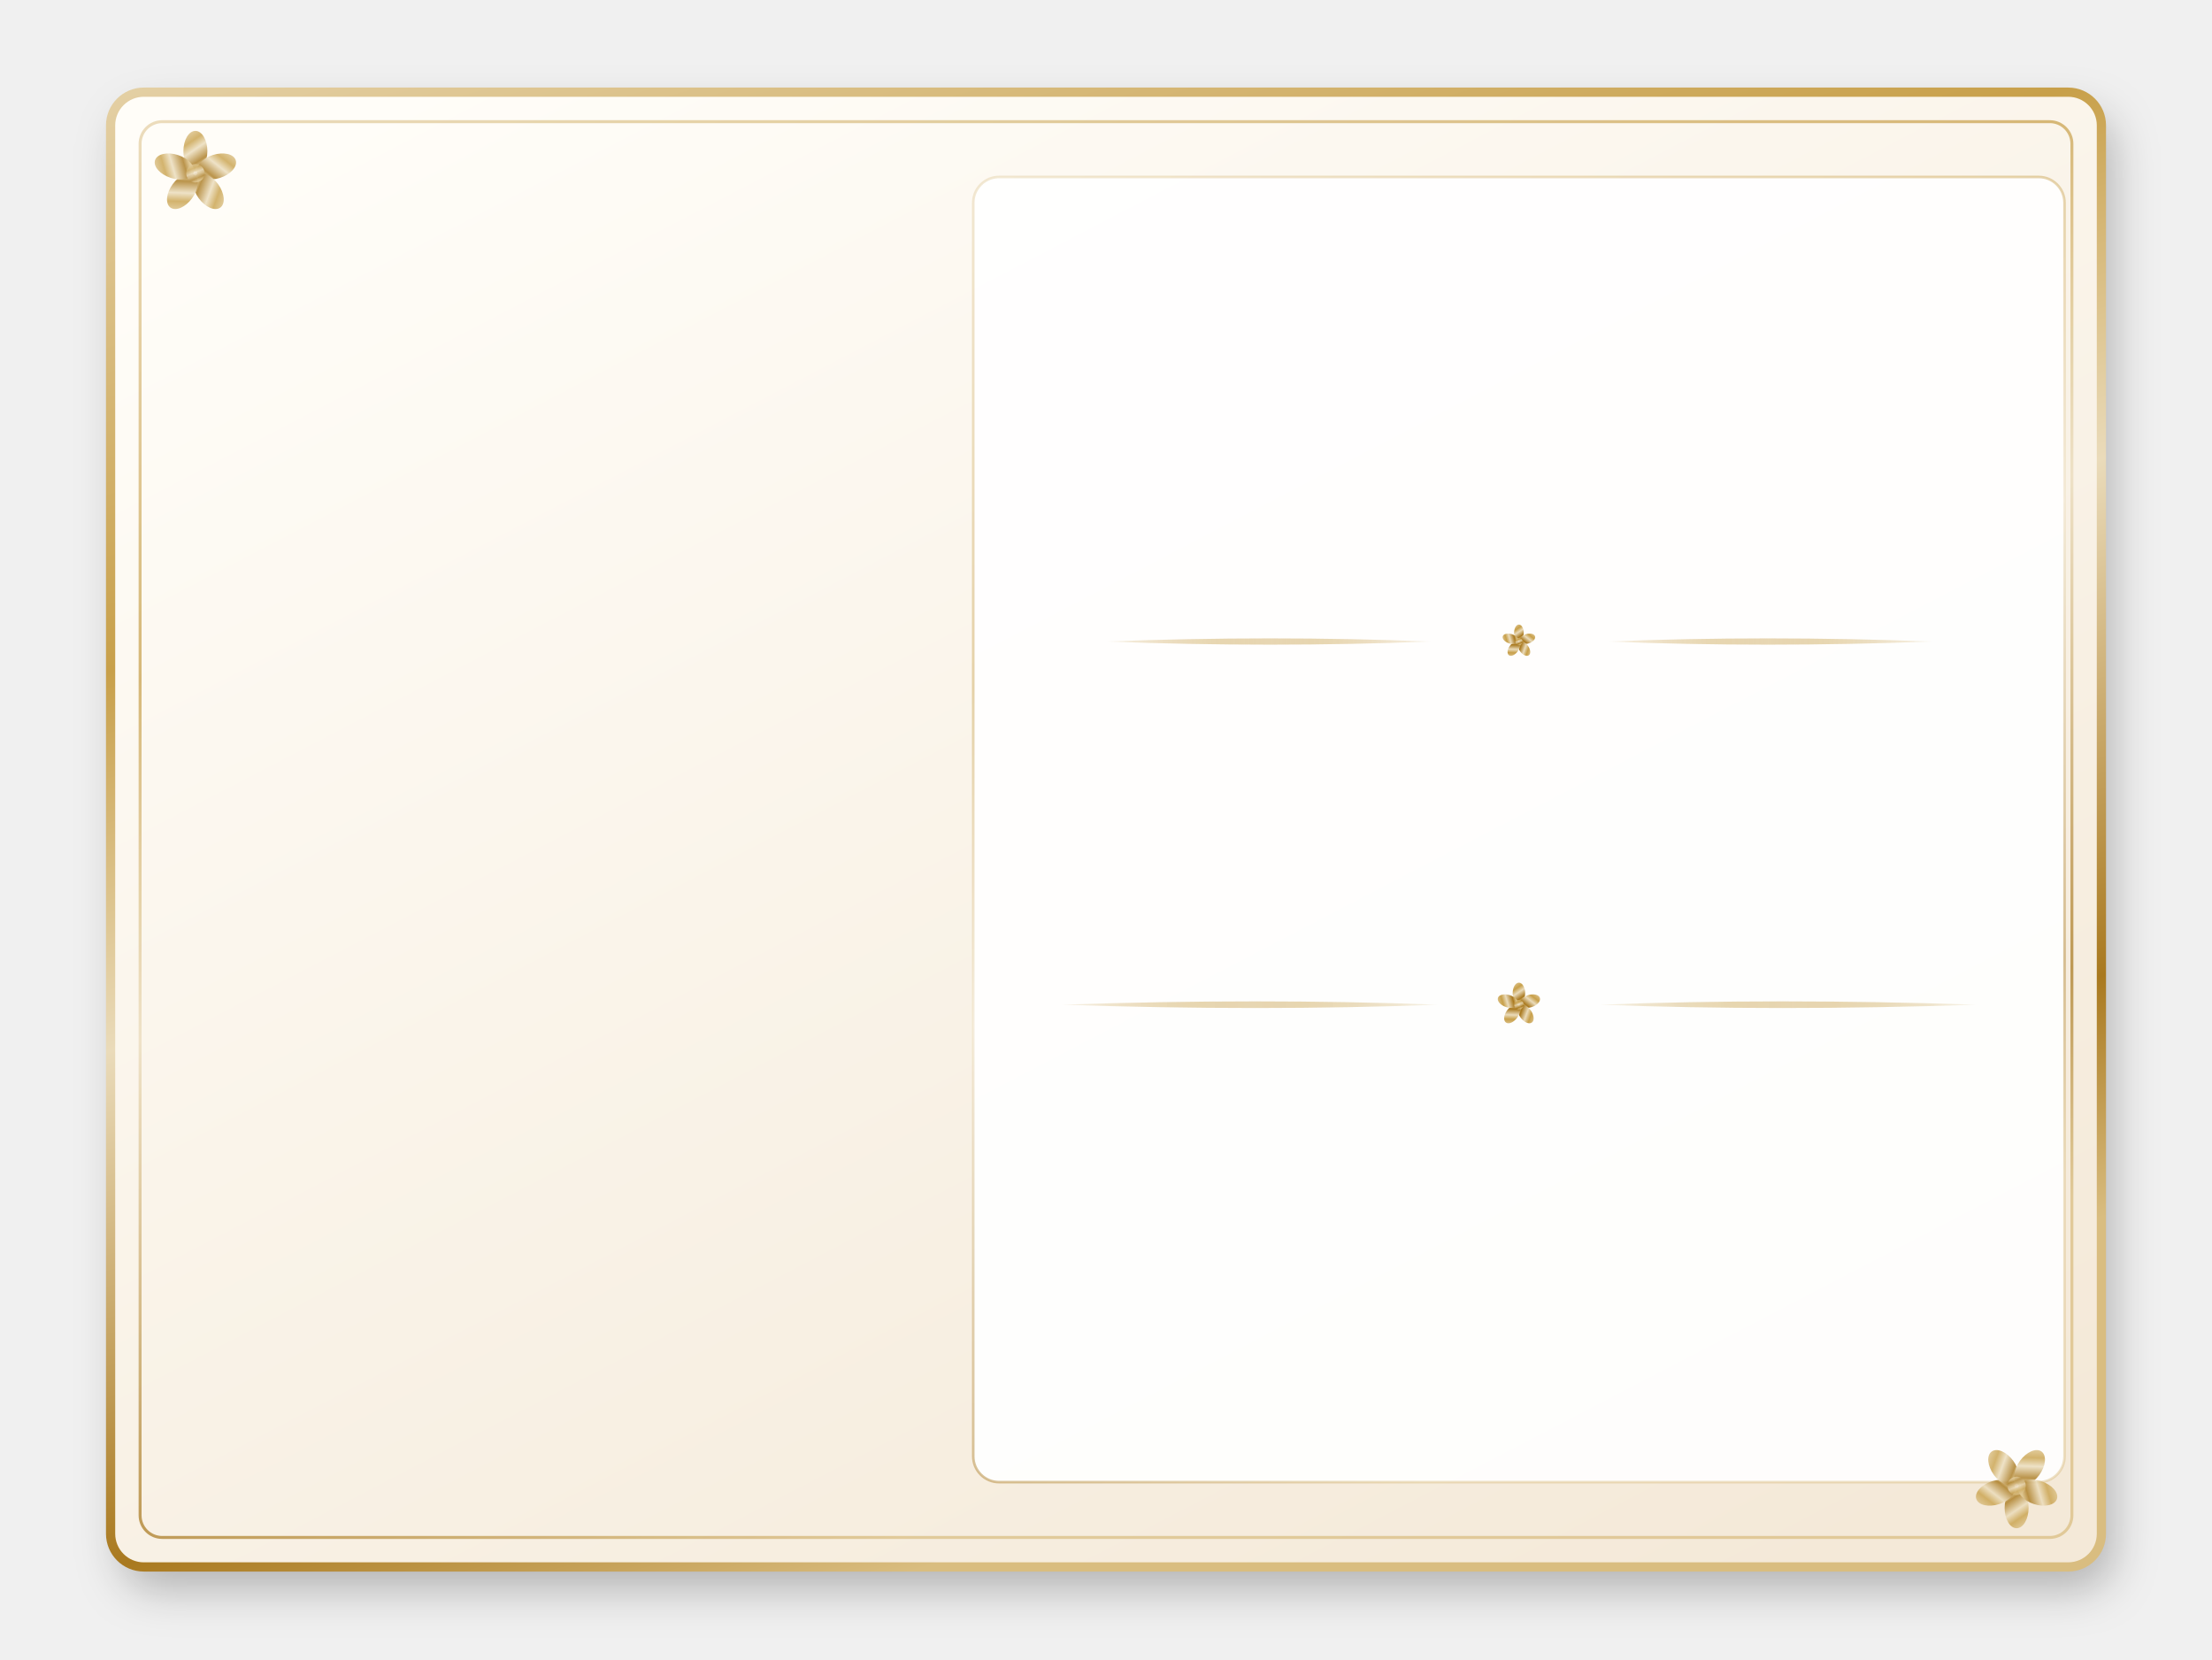
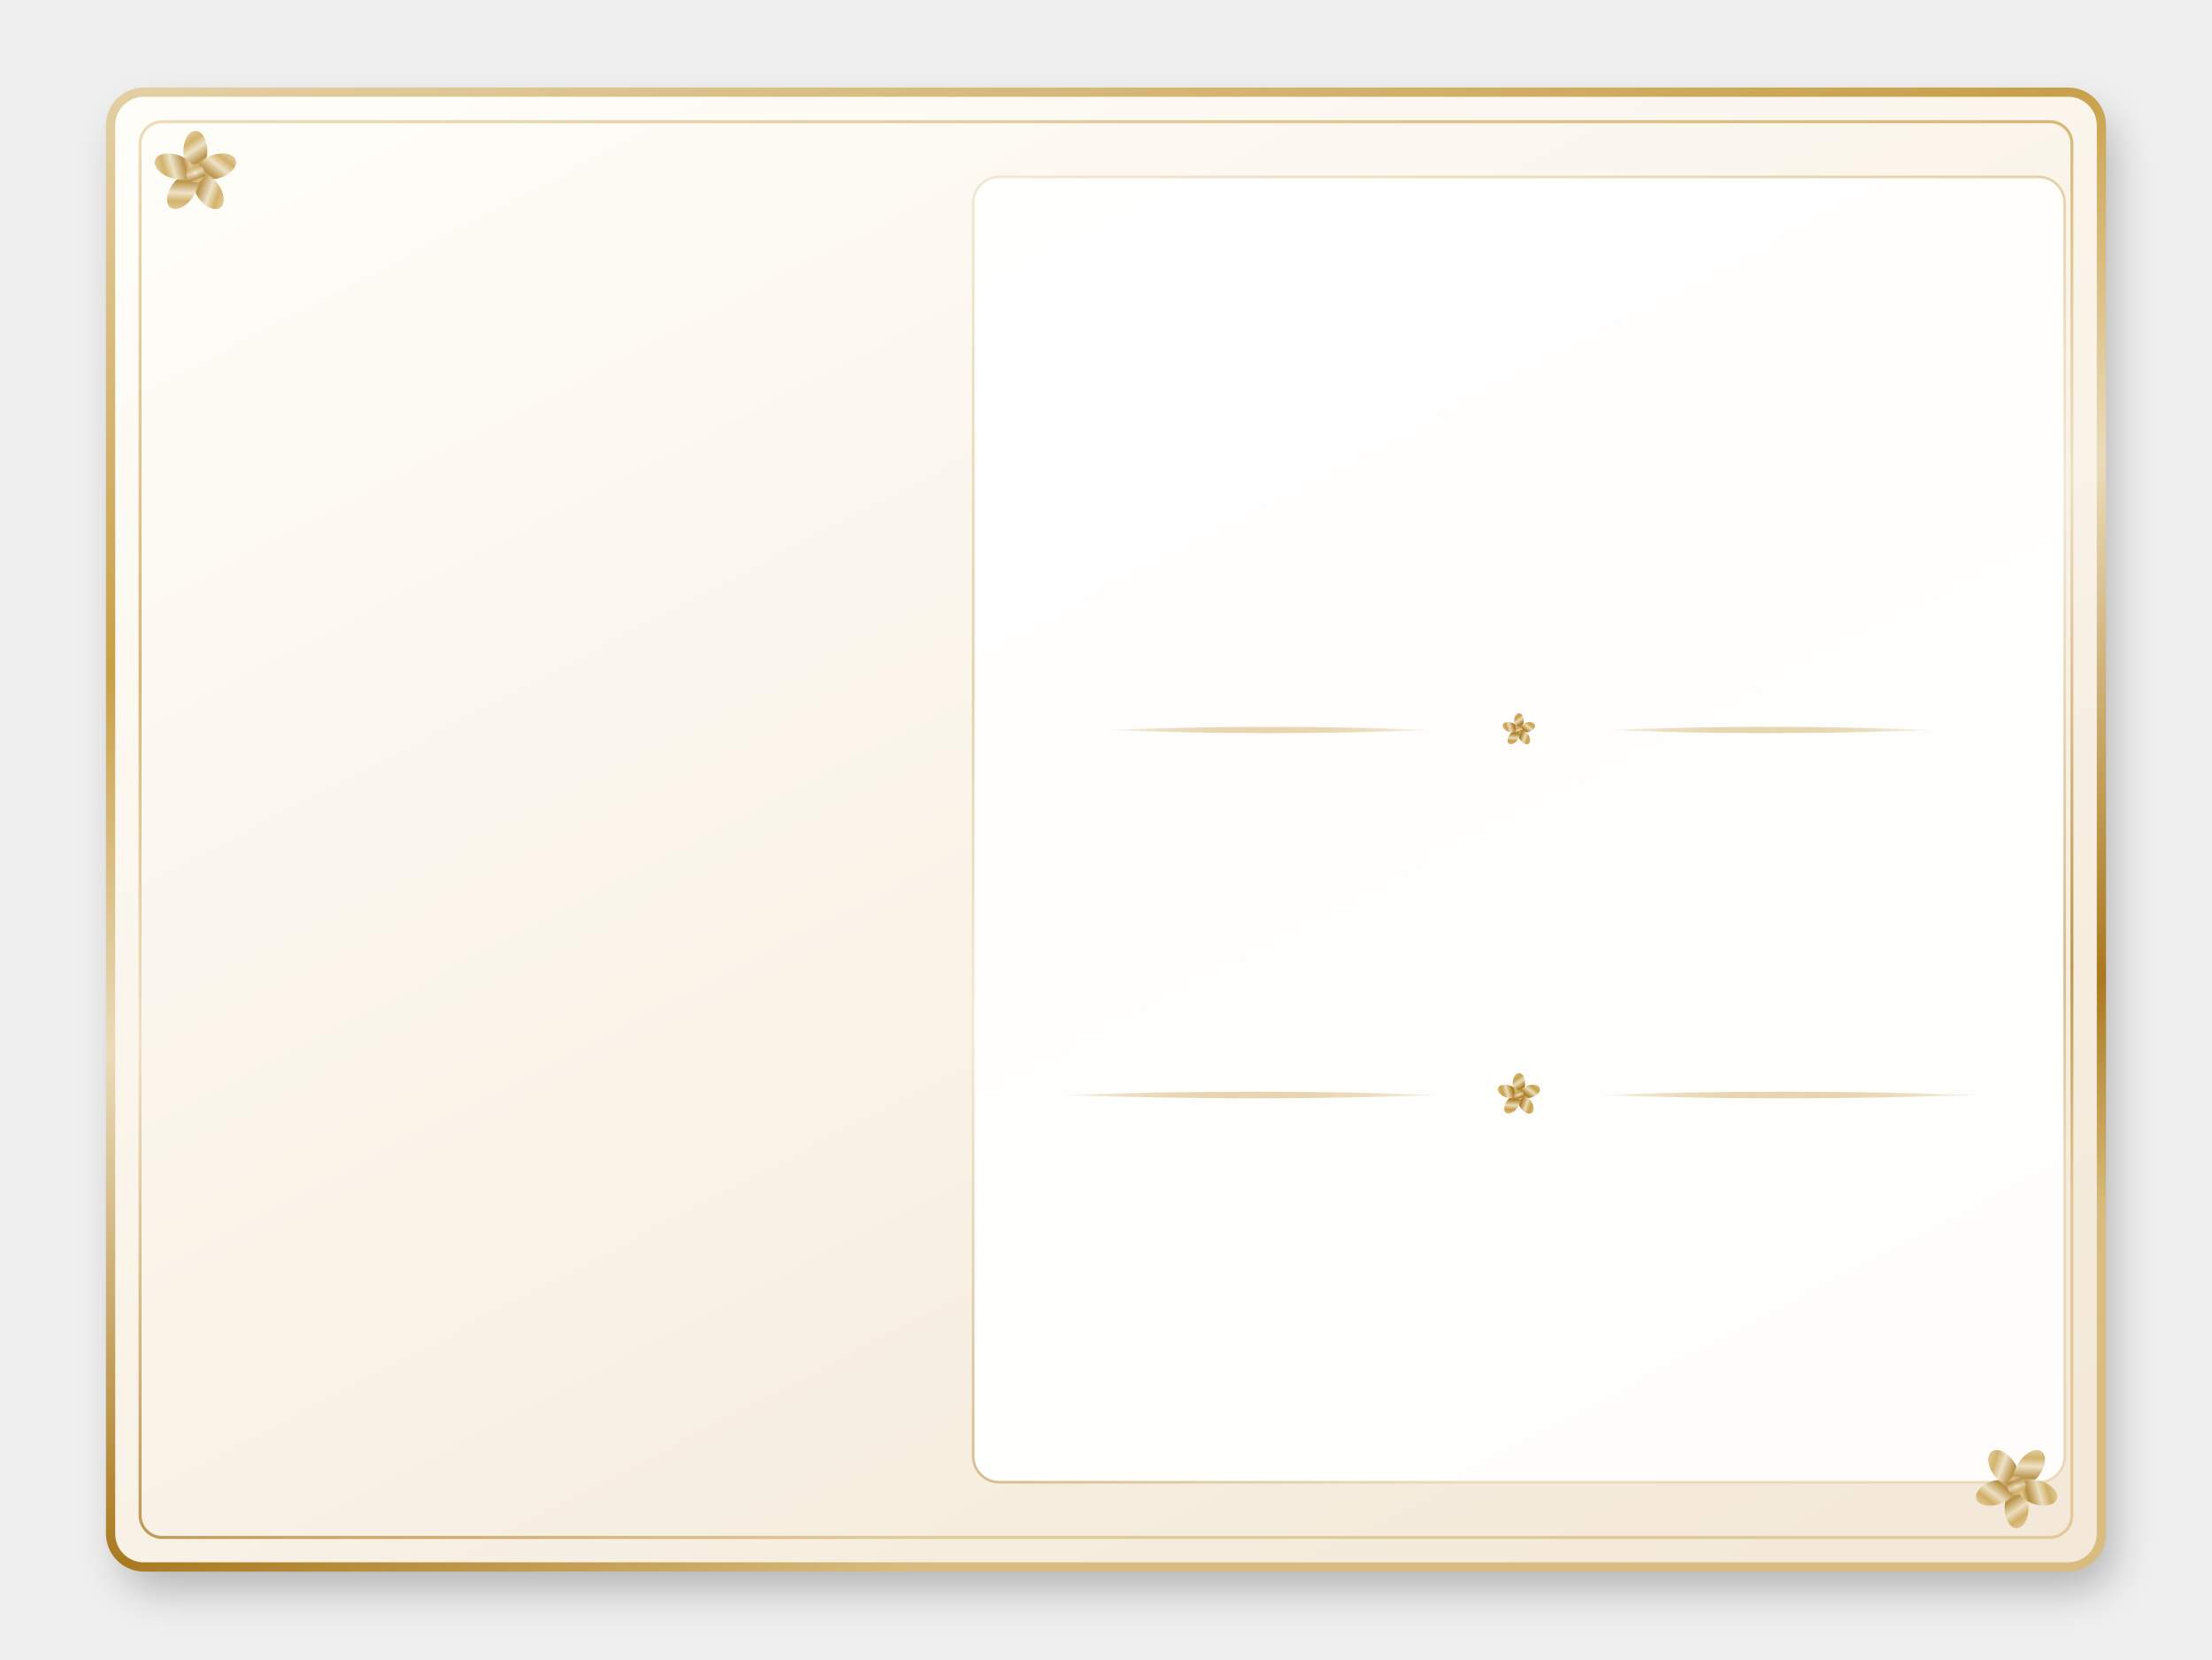
<svg xmlns="http://www.w3.org/2000/svg" viewBox="0 0 1200 900" width="1200" height="900">
  <defs>
    <filter id="sh" filterUnits="userSpaceOnUse" x="20" y="20" width="1160" height="880">
      <feDropShadow dx="6" dy="12" stdDeviation="12" flood-color="#000000" flood-opacity="0.26" />
    </filter>
    <linearGradient id="paper" x1="0.15" y1="0" x2="0.85" y2="1">
      <stop offset="0%" stop-color="#fffdf8" />
      <stop offset="100%" stop-color="#f4e9d8" />
    </linearGradient>
    <linearGradient id="gold" x1="0" y1="0" x2="0.4" y2="1">
      <stop offset="0%" stop-color="#e4d0a5" />
      <stop offset="34%" stop-color="#c8a04a" />
      <stop offset="56%" stop-color="#eadbba" />
      <stop offset="86%" stop-color="#a9791f" />
      <stop offset="100%" stop-color="#d9bd80" />
    </linearGradient>
    <linearGradient id="rule" x1="0" y1="0" x2="1" y2="0">
      <stop offset="0%" stop-color="#c8a04a" stop-opacity="0.1" />
      <stop offset="50%" stop-color="#e6d4ae" stop-opacity="0.95" />
      <stop offset="100%" stop-color="#c8a04a" stop-opacity="0.1" />
    </linearGradient>
    <symbol id="mo" viewBox="-50 -50 100 100">
      <g>
        <ellipse cx="0" cy="-24" rx="13" ry="22" transform="rotate(0)" />
        <ellipse cx="0" cy="-24" rx="13" ry="22" transform="rotate(72)" />
        <ellipse cx="0" cy="-24" rx="13" ry="22" transform="rotate(144)" />
        <ellipse cx="0" cy="-24" rx="13" ry="22" transform="rotate(216)" />
        <ellipse cx="0" cy="-24" rx="13" ry="22" transform="rotate(288)" />
      </g>
      <circle r="10" opacity="0.75" />
    </symbol>
  </defs>
  <g filter="url(#sh)">
    <rect x="60" y="50" width="1080" height="800" rx="18" fill="url(#paper)" />
  </g>
  <rect x="60" y="50" width="1080" height="800" rx="18" fill="none" stroke="url(#gold)" stroke-width="5" />
  <rect x="76" y="66" width="1048" height="768" rx="12" fill="none" stroke="url(#gold)" stroke-width="1.6" opacity="0.72" />
  <rect x="528" y="96" width="592" height="708" rx="14" fill="#ffffff" opacity="0.92" />
  <rect x="528" y="96" width="592" height="708" rx="14" fill="none" stroke="url(#gold)" stroke-width="1.4" opacity="0.45" />
-   <path d="M600,348 Q690,344.6 776,348 Q690,351.4 600,348 Z" fill="url(#rule)" />
-   <path d="M1048,348 Q958,344.6 872,348 Q958,351.4 1048,348 Z" fill="url(#rule)" />
-   <use href="#mo" x="-50" y="-50" width="100" height="100" transform="translate(824,348) scale(0.2)" fill="url(#gold)" color="#a9791f" />
-   <path d="M576,545 Q684,541.4 780,545 Q684,548.6 576,545 Z" fill="url(#rule)" />
-   <path d="M1072,545 Q964,541.4 868,545 Q964,548.6 1072,545 Z" fill="url(#rule)" />
-   <use href="#mo" x="-50" y="-50" width="100" height="100" transform="translate(824,545) scale(0.26)" fill="url(#gold)" color="#a9791f" />
+   <path d="M600,396 Q690,392.6 776,396 Q690,399.4 600,396 Z" fill="url(#rule)" />
+   <path d="M1048,396 Q958,392.6 872,396 Q958,399.4 1048,396 Z" fill="url(#rule)" />
+   <use href="#mo" x="-50" y="-50" width="100" height="100" transform="translate(824,396) scale(0.2)" fill="url(#gold)" color="#a9791f" />
+   <path d="M576,594 Q684,590.4 780,594 Q684,597.6 576,594 Z" fill="url(#rule)" />
+   <path d="M1072,594 Q964,590.4 868,594 Q964,597.6 1072,594 Z" fill="url(#rule)" />
+   <use href="#mo" x="-50" y="-50" width="100" height="100" transform="translate(824,594) scale(0.26)" fill="url(#gold)" color="#a9791f" />
  <g fill="url(#gold)" color="#a9791f" opacity="0.8">
    <use href="#mo" x="-50" y="-50" width="100" height="100" transform="translate(106,94) scale(0.5)" />
    <use href="#mo" x="-50" y="-50" width="100" height="100" transform="translate(1094,806) rotate(180) scale(0.5)" />
  </g>
</svg>
